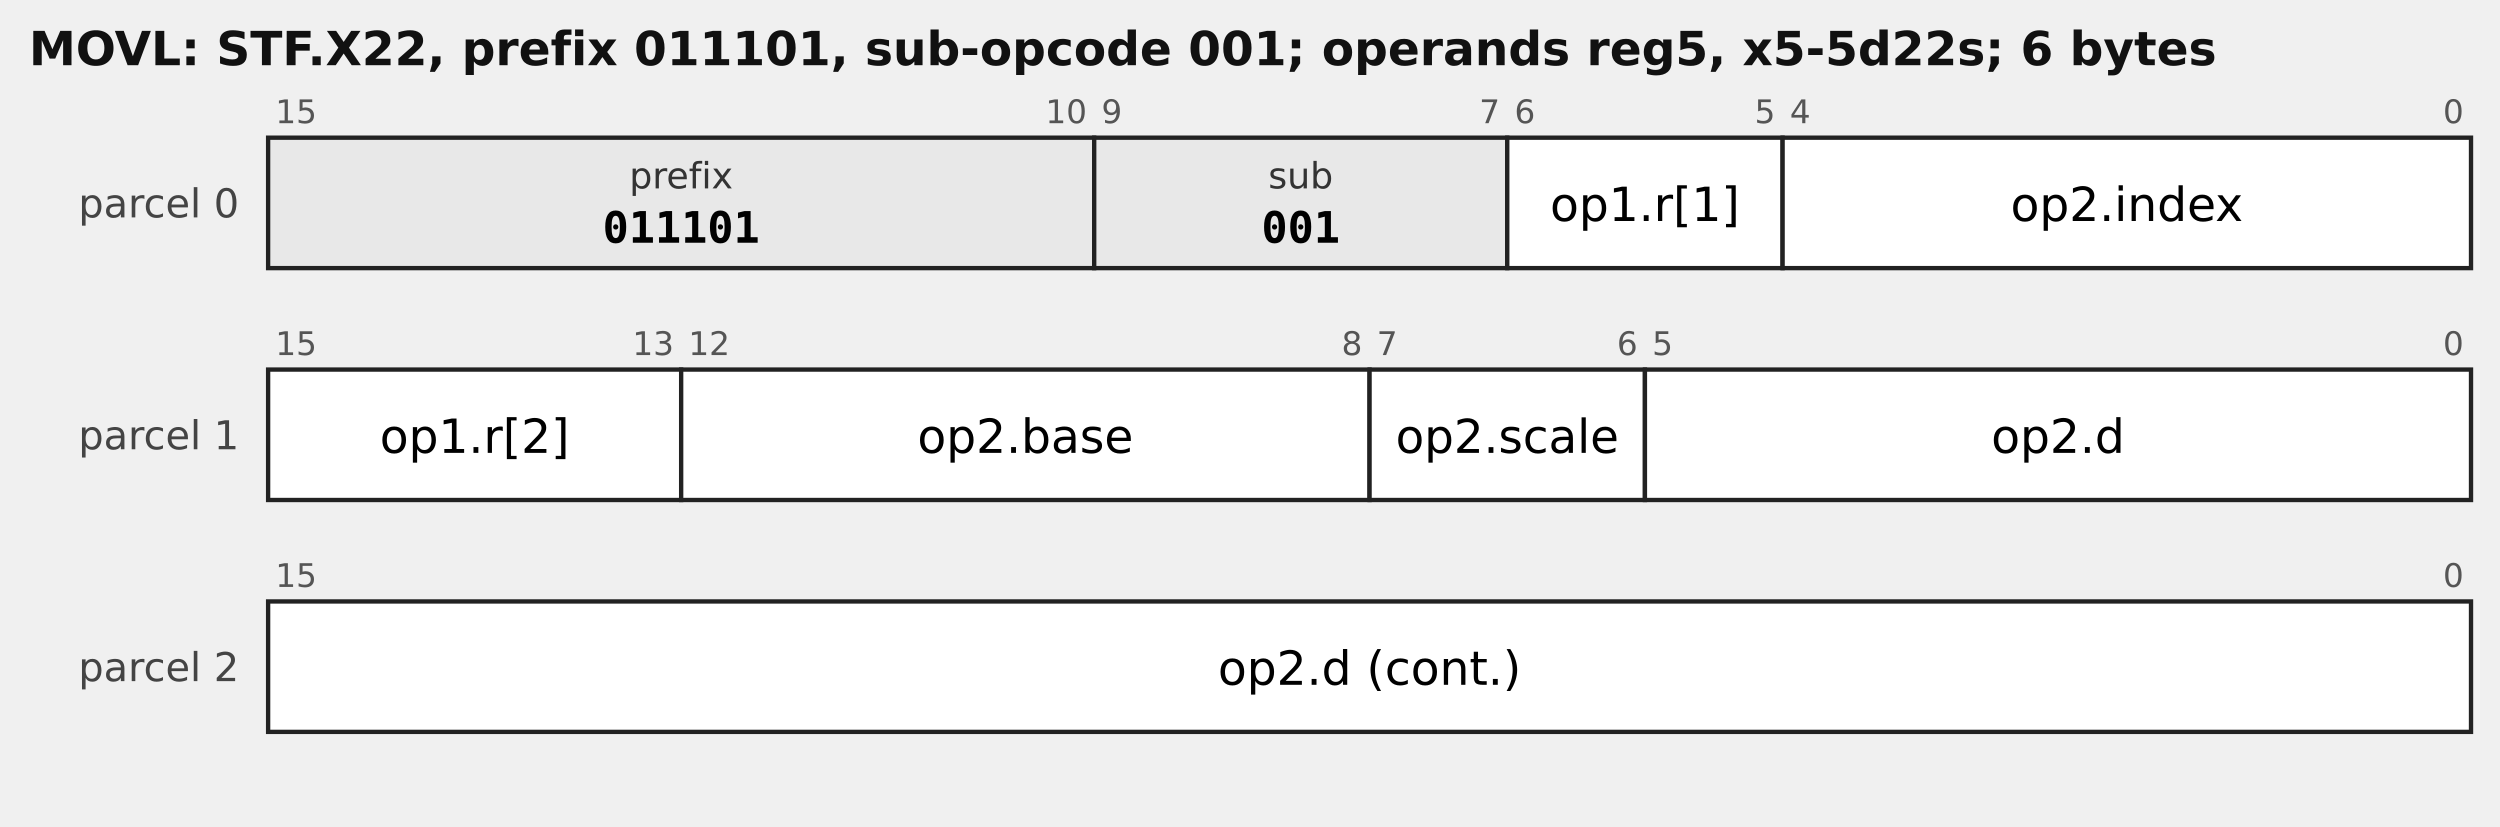
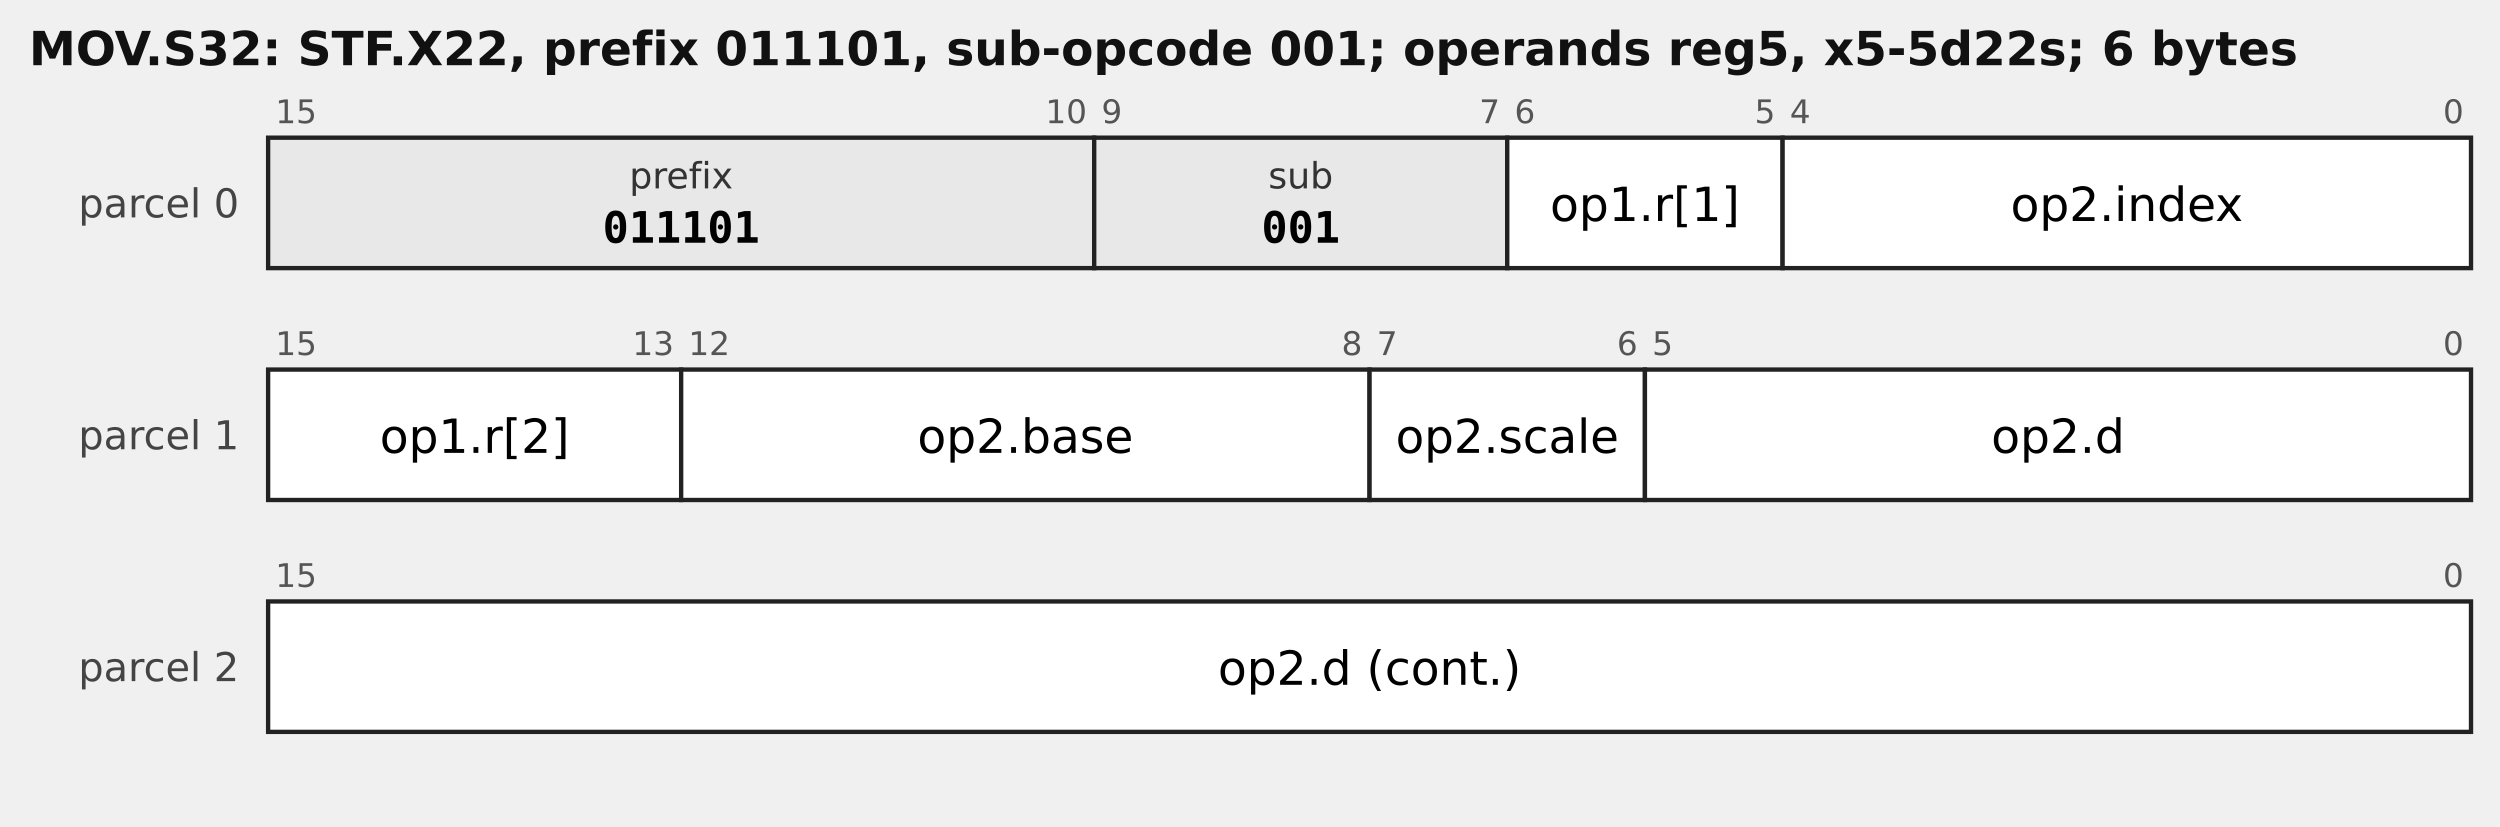
<svg xmlns="http://www.w3.org/2000/svg" width="690" height="228" viewBox="0 0 690 228" font-family="DejaVu Sans, sans-serif">
-   <text x="8" y="18" font-size="13" font-weight="bold" fill="#111">MOVL: STF.X22, prefix 011101, sub-opcode 001; operands reg5, x5-5d22s; 6 bytes</text>
+   <text x="8" y="18" font-size="13" font-weight="bold" fill="#111">MOV.S32: STF.X22, prefix 011101, sub-opcode 001; operands reg5, x5-5d22s; 6 bytes</text>
  <text x="66" y="60" font-size="11" text-anchor="end" fill="#444">parcel 0</text>
  <rect x="74" y="38" width="228" height="36" fill="#e8e8e8" stroke="#222" stroke-width="1.2" />
  <text x="76" y="34" font-size="9" fill="#555" text-anchor="start">15</text>
  <text x="300" y="34" font-size="9" fill="#555" text-anchor="end">10</text>
  <text x="188.0" y="52" font-size="10.0" text-anchor="middle" font-family="DejaVu Sans, sans-serif" fill="#333">prefix</text>
  <text x="188.0" y="67" font-size="12.0" text-anchor="middle" font-family="DejaVu Sans Mono, monospace" font-weight="bold">011101</text>
  <rect x="302" y="38" width="114" height="36" fill="#e8e8e8" stroke="#222" stroke-width="1.2" />
  <text x="304" y="34" font-size="9" fill="#555" text-anchor="start">9</text>
  <text x="414" y="34" font-size="9" fill="#555" text-anchor="end">7</text>
  <text x="359.0" y="52" font-size="10.0" text-anchor="middle" font-family="DejaVu Sans, sans-serif" fill="#333">sub</text>
  <text x="359.0" y="67" font-size="12.0" text-anchor="middle" font-family="DejaVu Sans Mono, monospace" font-weight="bold">001</text>
  <rect x="416" y="38" width="76" height="36" fill="#ffffff" stroke="#222" stroke-width="1.2" />
  <text x="418" y="34" font-size="9" fill="#555" text-anchor="start">6</text>
  <text x="490" y="34" font-size="9" fill="#555" text-anchor="end">5</text>
  <text x="454.0" y="61" font-size="13.0" text-anchor="middle" font-family="DejaVu Sans, sans-serif">op1.r[1]</text>
  <rect x="492" y="38" width="190" height="36" fill="#ffffff" stroke="#222" stroke-width="1.2" />
  <text x="494" y="34" font-size="9" fill="#555" text-anchor="start">4</text>
  <text x="680" y="34" font-size="9" fill="#555" text-anchor="end">0</text>
  <text x="587.0" y="61" font-size="13.0" text-anchor="middle" font-family="DejaVu Sans, sans-serif">op2.index</text>
  <text x="66" y="124" font-size="11" text-anchor="end" fill="#444">parcel 1</text>
  <rect x="74" y="102" width="114" height="36" fill="#ffffff" stroke="#222" stroke-width="1.2" />
  <text x="76" y="98" font-size="9" fill="#555" text-anchor="start">15</text>
  <text x="186" y="98" font-size="9" fill="#555" text-anchor="end">13</text>
  <text x="131.0" y="125" font-size="13.0" text-anchor="middle" font-family="DejaVu Sans, sans-serif">op1.r[2]</text>
  <rect x="188" y="102" width="190" height="36" fill="#ffffff" stroke="#222" stroke-width="1.2" />
  <text x="190" y="98" font-size="9" fill="#555" text-anchor="start">12</text>
  <text x="376" y="98" font-size="9" fill="#555" text-anchor="end">8</text>
  <text x="283.0" y="125" font-size="13.0" text-anchor="middle" font-family="DejaVu Sans, sans-serif">op2.base</text>
  <rect x="378" y="102" width="76" height="36" fill="#ffffff" stroke="#222" stroke-width="1.2" />
  <text x="380" y="98" font-size="9" fill="#555" text-anchor="start">7</text>
  <text x="452" y="98" font-size="9" fill="#555" text-anchor="end">6</text>
  <text x="416.0" y="125" font-size="12.9" text-anchor="middle" font-family="DejaVu Sans, sans-serif">op2.scale</text>
  <rect x="454" y="102" width="228" height="36" fill="#ffffff" stroke="#222" stroke-width="1.2" />
  <text x="456" y="98" font-size="9" fill="#555" text-anchor="start">5</text>
  <text x="680" y="98" font-size="9" fill="#555" text-anchor="end">0</text>
  <text x="568.0" y="125" font-size="13.0" text-anchor="middle" font-family="DejaVu Sans, sans-serif">op2.d</text>
  <text x="66" y="188" font-size="11" text-anchor="end" fill="#444">parcel 2</text>
  <rect x="74" y="166" width="608" height="36" fill="#ffffff" stroke="#222" stroke-width="1.2" />
  <text x="76" y="162" font-size="9" fill="#555" text-anchor="start">15</text>
  <text x="680" y="162" font-size="9" fill="#555" text-anchor="end">0</text>
  <text x="378.0" y="189" font-size="13.0" text-anchor="middle" font-family="DejaVu Sans, sans-serif">op2.d (cont.)</text>
</svg>
